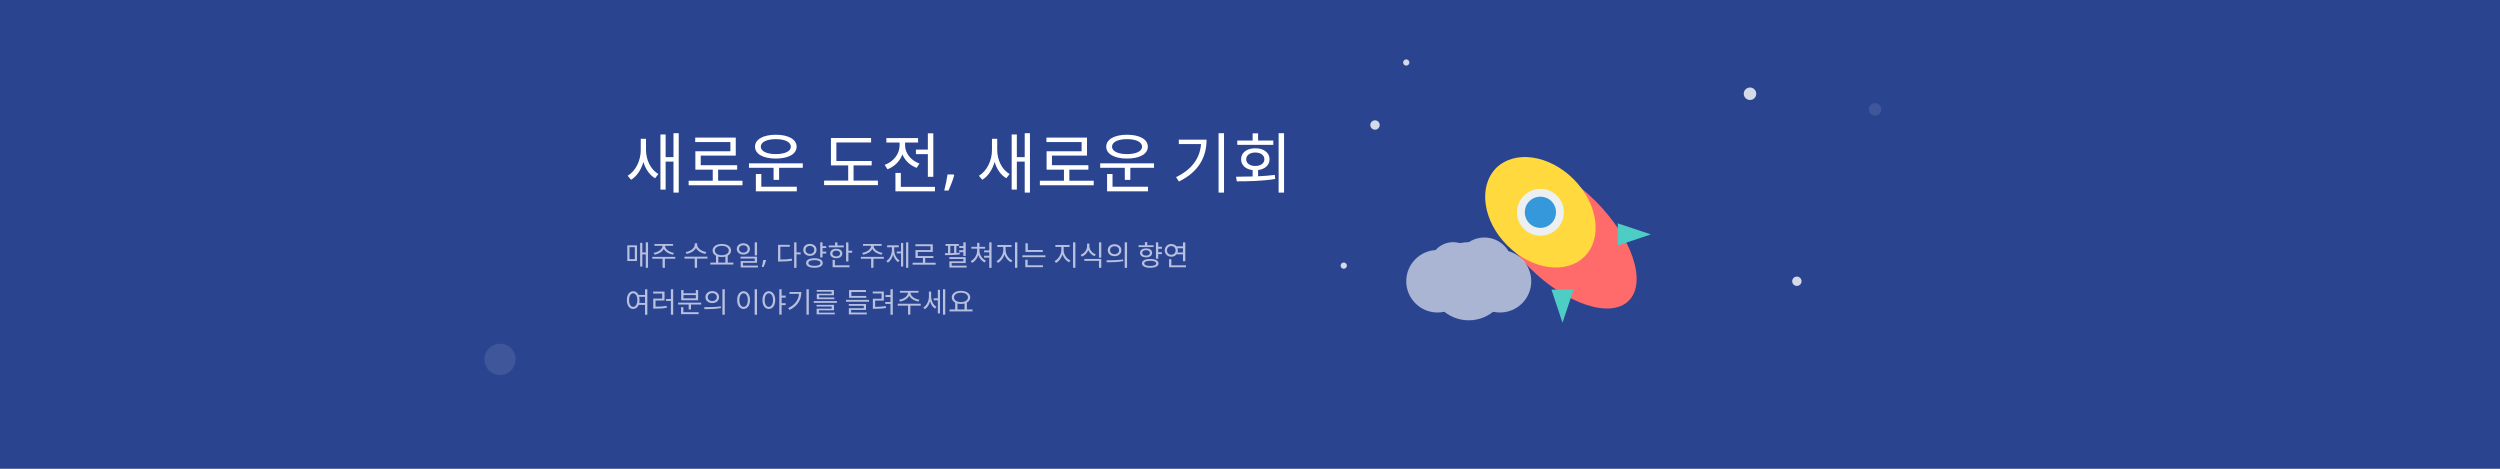
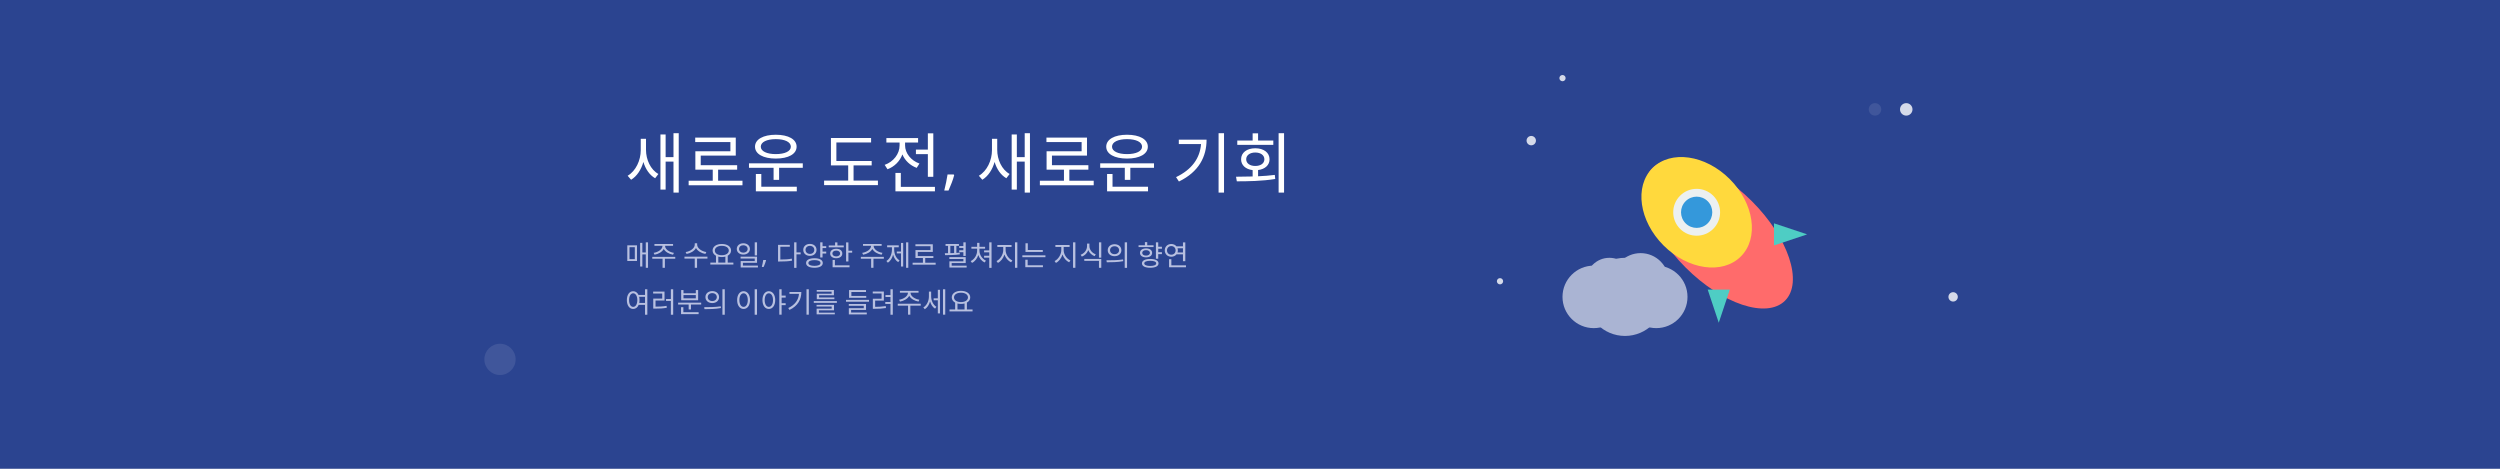
<svg xmlns="http://www.w3.org/2000/svg" viewBox="0 0 1600 300" style="width:100%; height:auto; display:block;">
  <rect width="1600" height="300" fill="#2b4490" />
  <circle cx="1200" cy="70" r="4" fill="rgba(255,255,255,0.1)" />
  <circle cx="320" cy="230" r="10" fill="rgba(255,255,255,0.1)" />
  <text x="400" y="120" font-family="Noto Sans KR, sans-serif" font-size="42" font-weight="300" fill="white">새로운 도전, 새로운 기회</text>
  <text x="400" y="170" font-family="Noto Sans KR, sans-serif" font-size="18" fill="#B8C0E0">매주 수요일, 다양한 주제로 펼쳐지는 지식의 향연</text>
  <text x="400" y="200" font-family="Noto Sans KR, sans-serif" font-size="18" fill="#B8C0E0">여러분의 이야기를 들려주세요</text>
  <g transform="translate(1000, 150)">
-     <g transform="rotate(-45)">
+     <g transform="translate(100, 0) rotate(-45)">
      <ellipse cx="0" cy="0" rx="30" ry="60" fill="#FF6B6B" />
      <ellipse cx="0" cy="-20" rx="30" ry="40" fill="#FFD93D" />
      <path d="M-30 20 L-40 40 L-20 30 Z" fill="#4ECDC4" />
      <path d="M30 20 L40 40 L20 30 Z" fill="#4ECDC4" />
      <circle cx="0" cy="-20" r="15" fill="#ECF0F1" />
      <circle cx="0" cy="-20" r="10" fill="#3498DB" />
    </g>
-     <g opacity="0.8">
+     <g transform="translate(100, 10)" opacity="0.8">
      <circle cx="-120" cy="-70" r="3" fill="white" />
      <circle cx="120" cy="-90" r="4" fill="white" />
      <circle cx="150" cy="30" r="3" fill="white" />
      <circle cx="-140" cy="20" r="2" fill="white" />
      <circle cx="-100" cy="-110" r="2" fill="white" />
    </g>
-     <g transform="translate(-80, 30)" opacity="0.6">
+     <g transform="translate(20, 40)" opacity="0.6">
      <circle cx="0" cy="0" r="20" fill="white" />
      <circle cx="20" cy="0" r="25" fill="white" />
      <circle cx="40" cy="0" r="20" fill="white" />
      <circle cx="10" cy="-10" r="15" fill="white" />
      <circle cx="30" cy="-10" r="18" fill="white" />
    </g>
  </g>
</svg>
